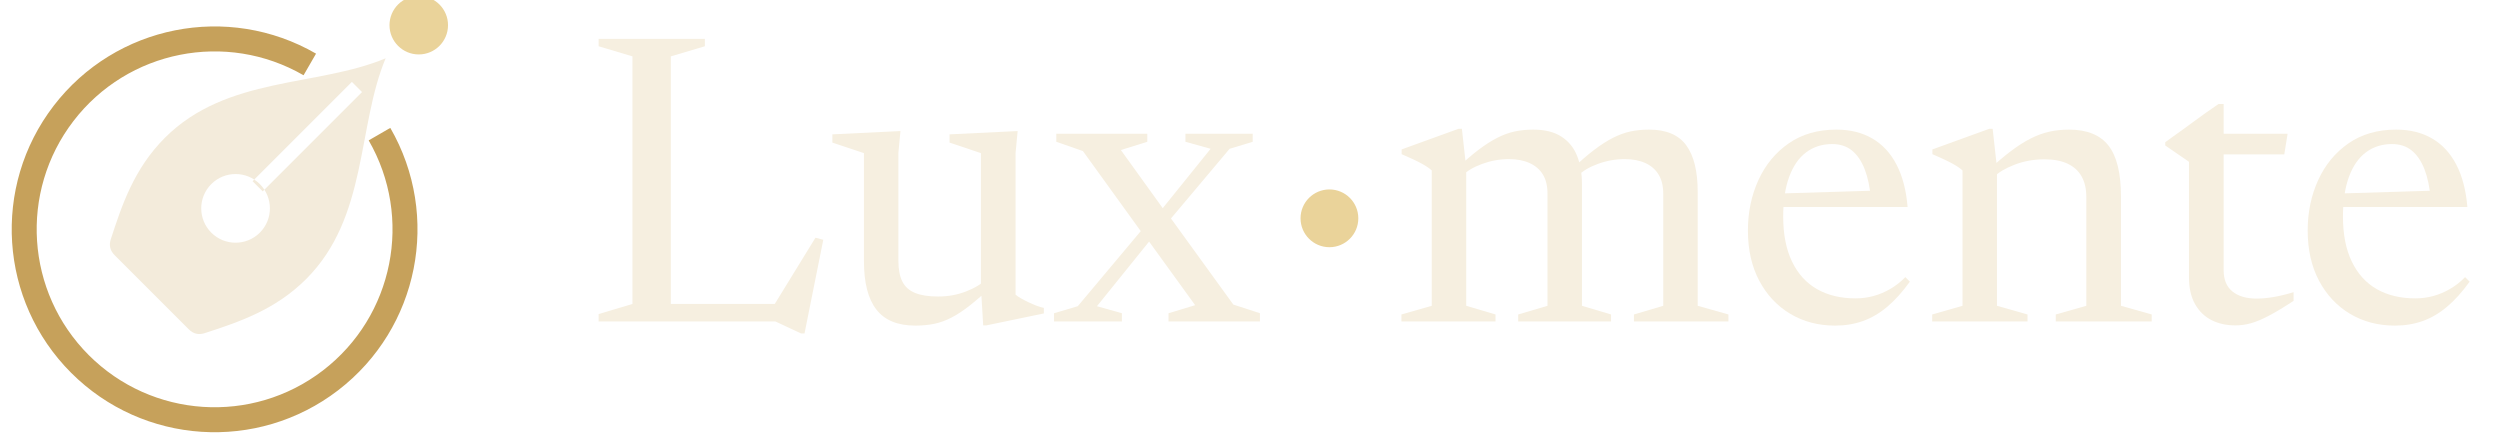
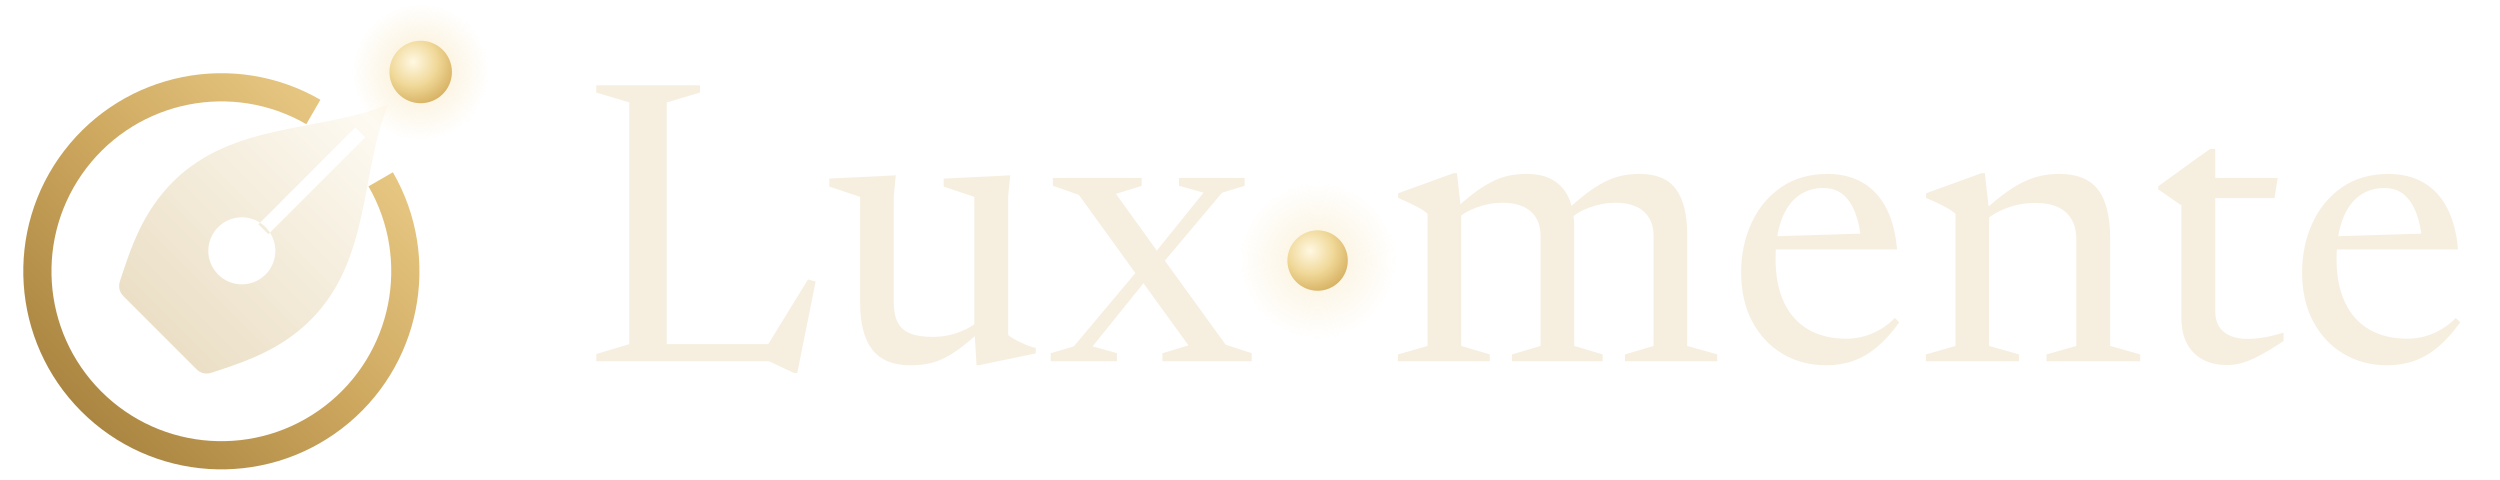
- <svg xmlns="http://www.w3.org/2000/svg" viewBox="0 -1 412 73" role="img" aria-label="Luxmente">
+ <svg xmlns="http://www.w3.org/2000/svg" viewBox="-2 -9 422 81" role="img" aria-label="Luxmente">
+   <defs>
+     <linearGradient id="gh" x1="1" y1="0" x2="0" y2="1">
+       <stop offset="0" stop-color="#F2D693" />
+       <stop offset=".5" stop-color="#CDA75E" />
+       <stop offset="1" stop-color="#9C7836" />
+     </linearGradient>
+     <linearGradient id="gu" x1="0" y1="0" x2="0" y2="1">
+       <stop offset="0" stop-color="#FFFCF5" />
+       <stop offset="1" stop-color="#EBDFC6" />
+     </linearGradient>
+     <radialGradient id="gn" cx=".38" cy=".34" r=".7">
+       <stop offset="0" stop-color="#FFF8E2" />
+       <stop offset=".55" stop-color="#F0D898" />
+       <stop offset="1" stop-color="#D7B263" />
+     </radialGradient>
+     <radialGradient id="ga">
+       <stop offset="0" stop-color="#FFE7A8" stop-opacity="0.7" />
+       <stop offset=".35" stop-color="#F3D07E" stop-opacity="0.245" />
+       <stop offset="1" stop-color="#F3D07E" stop-opacity="0" />
+     </radialGradient>
+     <radialGradient id="gyn" cx=".38" cy=".34" r=".7">
+       <stop offset="0" stop-color="#FFF8E2" />
+       <stop offset=".55" stop-color="#F0D898" />
+       <stop offset="1" stop-color="#D7B263" />
+     </radialGradient>
+     <radialGradient id="gya">
+       <stop offset="0" stop-color="#FFE7A8" stop-opacity="0.55" />
+       <stop offset=".35" stop-color="#F3D07E" stop-opacity="0.193" />
+       <stop offset="1" stop-color="#F3D07E" stop-opacity="0" />
+     </radialGradient>
+   </defs>
  <g transform="translate(-3.214 -3.071) scale(0.643)">
-     <path fill="#C6A15B" d="M105.033 36A52 52 0 1 1 86 16.967L82.8 22.509A45.6 45.6 0 1 0 99.491 39.2Z" />
+     <path fill="url(#gh)" d="M105.033 36A52 52 0 1 1 86 16.967L82.3 23.375A44.6 44.6 0 1 0 98.625 39.7Z" />
    <g transform="translate(60 62) rotate(45) scale(0.8) translate(-60 -81.5)">
-       <path fill="#F3EBDB" fill-rule="evenodd" d="M60 4C69 26 92 44 92 72C92 86 86.5 97 81.2 107.4Q79.8 110 76.8 110H43.2Q40.2 110 38.8 107.4C33.5 97 28 86 28 72C28 44 51 26 60 4ZM57.7 17H62.3V62H57.7ZM60 61A11 11 0 1 0 60 83A11 11 0 1 0 60 61Z" />
+       <path fill="url(#gu)" fill-rule="evenodd" d="M60 4C69 26 92 44 92 72C92 86 86.5 97 81.2 107.4Q79.8 110 76.8 110H43.2Q40.2 110 38.8 107.4C33.5 97 28 86 28 72C28 44 51 26 60 4ZM57.7 17H62.3V62H57.7ZM60 61A11 11 0 1 0 60 83A11 11 0 1 0 60 61Z" />
    </g>
-     <circle fill="#EAD39A" cx="112.326" cy="9.674" r="7.5" />
+     <circle cx="112.326" cy="9.674" r="18" fill="url(#ga)" />
+     <circle fill="url(#gn)" cx="112.326" cy="9.674" r="8.2" />
  </g>
  <g fill="#F6EFE0">
    <path d="M1076 -58L1059 -58L935 0L309 0L309 85L1058 85L914 56L1129 406L1167 396ZM428 1285L428 0L78 0L78 36L242 85L242 1285L78 1334L78 1370L593 1370L593 1334Z" transform="translate(96 51.98) scale(0.034 -0.034)" />
-     <path d="M334 294Q334 232 353 194Q372 156 414.5 138.5Q457 121 527 121Q599 121 663 146Q727 171 760 206L790 173Q730 117 682 79Q634 41 591.5 19Q549 -3 507 -11.5Q465 -20 416 -20Q288 -20 227.5 57.5Q167 135 167 292L167 816L14 867L14 907L344 923L334 818ZM745 -19L734 165L734 816L582 867L582 907L912 923L902 817L902 130Q911 122 927.5 112.5Q944 103 964 93.5Q984 84 1003.5 76.5Q1023 69 1039 66L1039 39L760 -19Z" transform="translate(136.7 51.98) scale(0.034 -0.034)" />
-     <path d="M885 82L1014 40L1014 0L571 0L571 40L700 79L469 398L450 419L156 826L27 871L27 910L468 910L468 871L340 831L551 538L570 517ZM512 431L224 74L345 40L345 0L16 0L16 40L131 74L475 484L508 506L775 837L653 871L653 910L979 910L979 871L867 837L543 452Z" transform="translate(173.16 51.98) scale(0.034 -0.034)" />
-     <path d="M363 745L363 76L505 34L505 0L49 0L49 34L196 76L196 732Q180 747 148.5 764.5Q117 782 50 811L50 834L326 934L342 934ZM924 667L924 76L1065 34L1065 0L615 0L615 34L757 76L757 619Q757 676 734.5 712.5Q712 749 670 768Q628 787 570 787Q503 787 439.5 763.5Q376 740 345 707L317 741Q375 796 422.5 832Q470 868 513 890Q556 912 598 921Q640 930 688 930Q772 930 824.5 896Q877 862 900.5 802.5Q924 743 924 667ZM1485 629L1485 76L1634 34L1634 0L1176 0L1176 34L1318 76L1318 619Q1318 675 1295.5 712Q1273 749 1231 768Q1189 787 1131 787Q1064 787 1000.5 763.5Q937 740 906 707L878 741Q936 796 983.5 832Q1031 868 1074 890Q1117 912 1159 921Q1201 930 1249 930Q1374 930 1429.5 854Q1485 778 1485 629Z" transform="translate(229.29 51.98) scale(0.034 -0.034)" />
-     <path d="M503 930Q603 930 677 887Q751 844 794.5 760Q838 676 848 555L218 555L220 620L745 636L670 595Q663 679 640 738Q617 797 578.5 828.5Q540 860 482 860Q410 860 356.5 820Q303 780 274 701Q245 622 245 508Q245 379 288 290Q331 201 409.5 156.5Q488 112 596 112Q641 112 683 123.5Q725 135 764.5 158Q804 181 837 215L859 193Q805 118 749 71Q693 24 631 2Q569 -20 497 -20Q375 -20 279.5 37Q184 94 129 197.5Q74 301 74 441Q74 574 125 685.5Q176 797 272 863.5Q368 930 503 930Z" transform="translate(285.54 51.98) scale(0.034 -0.034)" />
-     <path d="M363 745L363 76L511 34L511 0L49 0L49 34L196 76L196 732Q180 747 148.5 764.5Q117 782 50 811L50 834L326 934L342 934ZM648 34L796 76L796 604Q796 662 773.5 702.5Q751 743 706 764.5Q661 786 593 786Q516 786 448.5 760Q381 734 348 700L317 729Q379 787 430 825.5Q481 864 526.5 887Q572 910 617 920Q662 930 712 930Q843 930 903.5 852.5Q964 775 964 606L964 76L1113 34L1113 0L648 0Z" transform="translate(316.76 51.98) scale(0.034 -0.034)" />
-     <path d="M329 249Q329 180 371.5 145.5Q414 111 489 111Q527 111 571 118.5Q615 126 668 142L668 100Q598 54 548.5 28Q499 2 461.5 -8.5Q424 -19 386 -19Q321 -19 270.5 6.5Q220 32 190.5 84Q161 136 161 215L161 774L46 853L46 869Q64 882 86 898Q108 914 133.5 932Q159 950 185.5 970Q212 990 242 1011Q272 1032 304 1054L329 1054L329 878ZM267 810L267 910L639 910L623 810Z" transform="translate(355.27 51.98) scale(0.034 -0.034)" />
-     <path d="M503 930Q603 930 677 887Q751 844 794.5 760Q838 676 848 555L218 555L220 620L745 636L670 595Q663 679 640 738Q617 797 578.5 828.5Q540 860 482 860Q410 860 356.5 820Q303 780 274 701Q245 622 245 508Q245 379 288 290Q331 201 409.5 156.5Q488 112 596 112Q641 112 683 123.5Q725 135 764.5 158Q804 181 837 215L859 193Q805 118 749 71Q693 24 631 2Q569 -20 497 -20Q375 -20 279.5 37Q184 94 129 197.5Q74 301 74 441Q74 574 125 685.5Q176 797 272 863.5Q368 930 503 930Z" transform="translate(377.79 51.98) scale(0.034 -0.034)" />
+     <path d="M334 294Q334 232 353 194Q372 156 414.5 138.5Q457 121 527 121Q599 121 663 146Q727 171 760 206L790 173Q730 117 682 79Q634 41 591.5 19Q549 -3 507 -11.5Q465 -20 416 -20Q288 -20 227.5 57.5Q167 135 167 292L167 816L14 867L14 907L344 923L334 818ZM745 -19L734 165L734 816L582 867L582 907L912 923L902 817L902 130Q911 122 927.5 112.5Q944 103 964 93.5Q984 84 1003.5 76.5Q1023 69 1039 66L1039 39L760 -19Z" transform="translate(137.51 51.98) scale(0.034 -0.034)" />
+     <path d="M885 82L1014 40L1014 0L571 0L571 40L700 79L469 398L450 419L156 826L27 871L27 910L468 910L468 871L340 831L551 538L570 517ZM512 431L224 74L345 40L345 0L16 0L16 40L131 74L475 484L508 506L775 837L653 871L653 910L979 910L979 871L867 837L543 452Z" transform="translate(174.81 51.98) scale(0.034 -0.034)" />
+     <path d="M363 745L363 76L505 34L505 0L49 0L49 34L196 76L196 732Q180 747 148.5 764.5Q117 782 50 811L50 834L326 934L342 934ZM924 667L924 76L1065 34L1065 0L615 0L615 34L757 76L757 619Q757 676 734.5 712.5Q712 749 670 768Q628 787 570 787Q503 787 439.5 763.5Q376 740 345 707L317 741Q375 796 422.5 832Q470 868 513 890Q556 912 598 921Q640 930 688 930Q772 930 824.5 896Q877 862 900.5 802.5Q924 743 924 667ZM1485 629L1485 76L1634 34L1634 0L1176 0L1176 34L1318 76L1318 619Q1318 675 1295.5 712Q1273 749 1231 768Q1189 787 1131 787Q1064 787 1000.5 763.5Q937 740 906 707L878 741Q936 796 983.5 832Q1031 868 1074 890Q1117 912 1159 921Q1201 930 1249 930Q1374 930 1429.5 854Q1485 778 1485 629Z" transform="translate(232.31 51.98) scale(0.034 -0.034)" />
+     <path d="M503 930Q603 930 677 887Q751 844 794.5 760Q838 676 848 555L218 555L220 620L745 636L670 595Q663 679 640 738Q617 797 578.5 828.5Q540 860 482 860Q410 860 356.5 820Q303 780 274 701Q245 622 245 508Q245 379 288 290Q331 201 409.5 156.5Q488 112 596 112Q641 112 683 123.5Q725 135 764.5 158Q804 181 837 215L859 193Q805 118 749 71Q693 24 631 2Q569 -20 497 -20Q375 -20 279.5 37Q184 94 129 197.5Q74 301 74 441Q74 574 125 685.5Q176 797 272 863.5Q368 930 503 930Z" transform="translate(289.39 51.98) scale(0.034 -0.034)" />
+     <path d="M363 745L363 76L511 34L511 0L49 0L49 34L196 76L196 732Q180 747 148.5 764.5Q117 782 50 811L50 834L326 934L342 934ZM648 34L796 76L796 604Q796 662 773.5 702.5Q751 743 706 764.5Q661 786 593 786Q516 786 448.5 760Q381 734 348 700L317 729Q379 787 430 825.5Q481 864 526.5 887Q572 910 617 920Q662 930 712 930Q843 930 903.5 852.5Q964 775 964 606L964 76L1113 34L1113 0L648 0Z" transform="translate(321.42 51.98) scale(0.034 -0.034)" />
+     <path d="M329 249Q329 180 371.5 145.5Q414 111 489 111Q527 111 571 118.5Q615 126 668 142L668 100Q598 54 548.5 28Q499 2 461.5 -8.5Q424 -19 386 -19Q321 -19 270.5 6.5Q220 32 190.5 84Q161 136 161 215L161 774L46 853L46 869Q64 882 86 898Q108 914 133.5 932Q159 950 185.5 970Q212 990 242 1011Q272 1032 304 1054L329 1054L329 878ZM267 810L267 910L639 910L623 810Z" transform="translate(360.75 51.98) scale(0.034 -0.034)" />
+     <path d="M503 930Q603 930 677 887Q751 844 794.5 760Q838 676 848 555L218 555L220 620L745 636L670 595Q663 679 640 738Q617 797 578.5 828.5Q540 860 482 860Q410 860 356.5 820Q303 780 274 701Q245 622 245 508Q245 379 288 290Q331 201 409.5 156.5Q488 112 596 112Q641 112 683 123.5Q725 135 764.5 158Q804 181 837 215L859 193Q805 118 749 71Q693 24 631 2Q569 -20 497 -20Q375 -20 279.5 37Q184 94 129 197.5Q74 301 74 441Q74 574 125 685.5Q176 797 272 863.5Q368 930 503 930Z" transform="translate(384.08 51.98) scale(0.034 -0.034)" />
  </g>
-   <circle fill="#EAD39A" cx="219.09" cy="34.98" r="4.76" />
+   <circle cx="220.41" cy="34.98" r="13.26" fill="url(#gya)" />
+   <circle cx="220.41" cy="34.98" r="5.1" fill="url(#gyn)" />
</svg>
